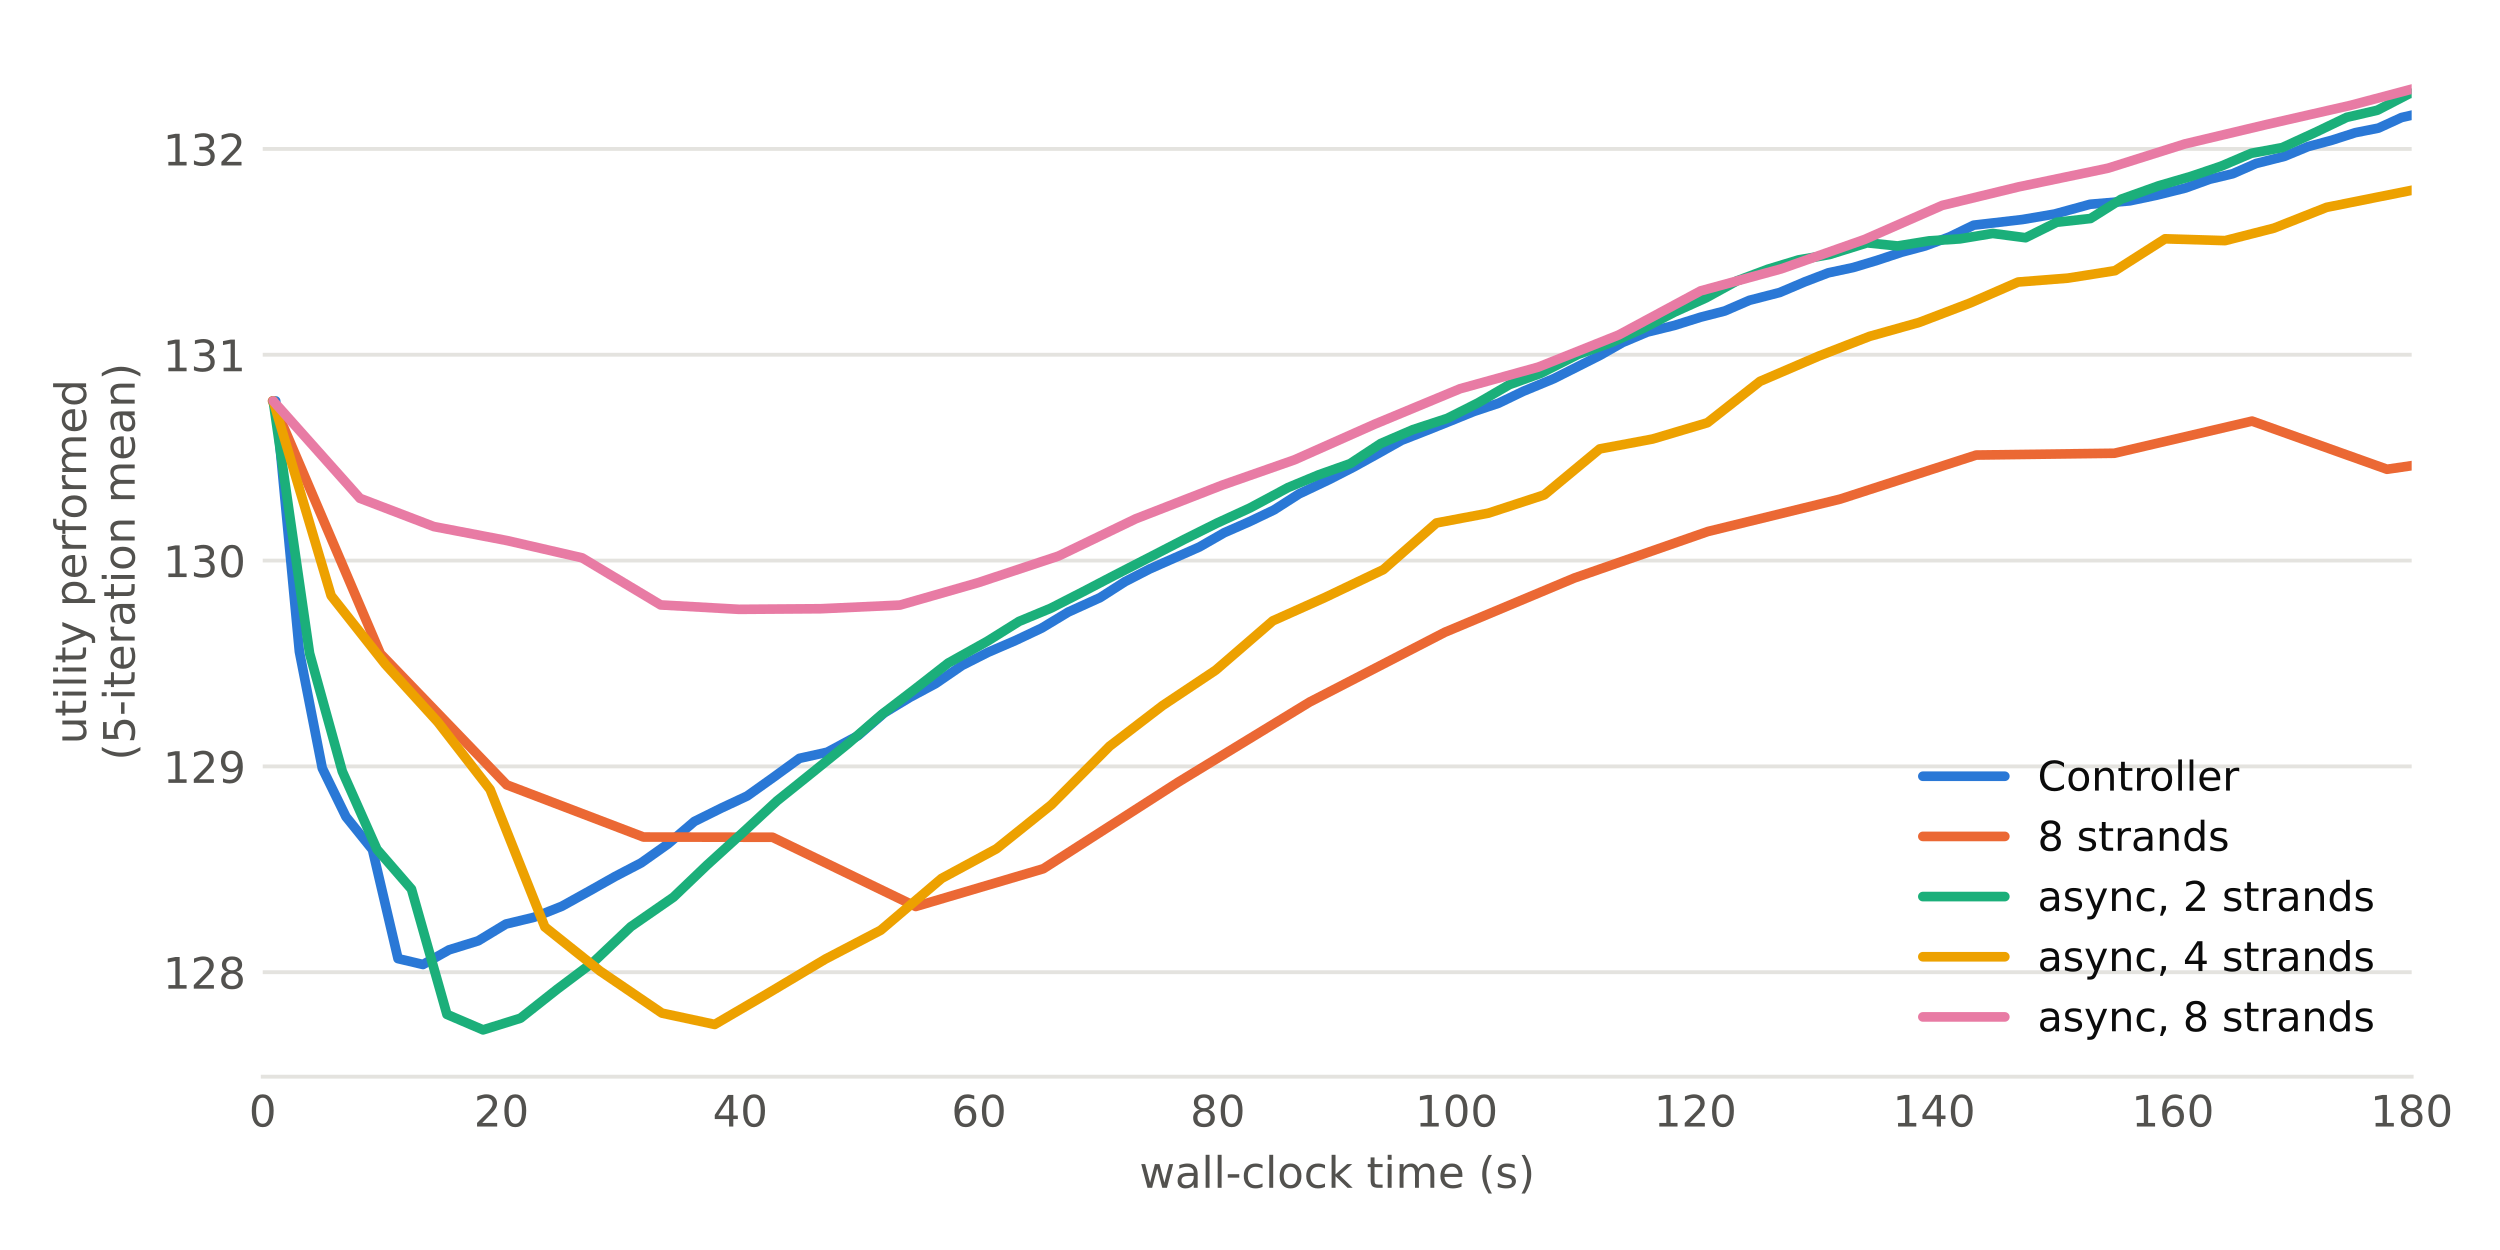
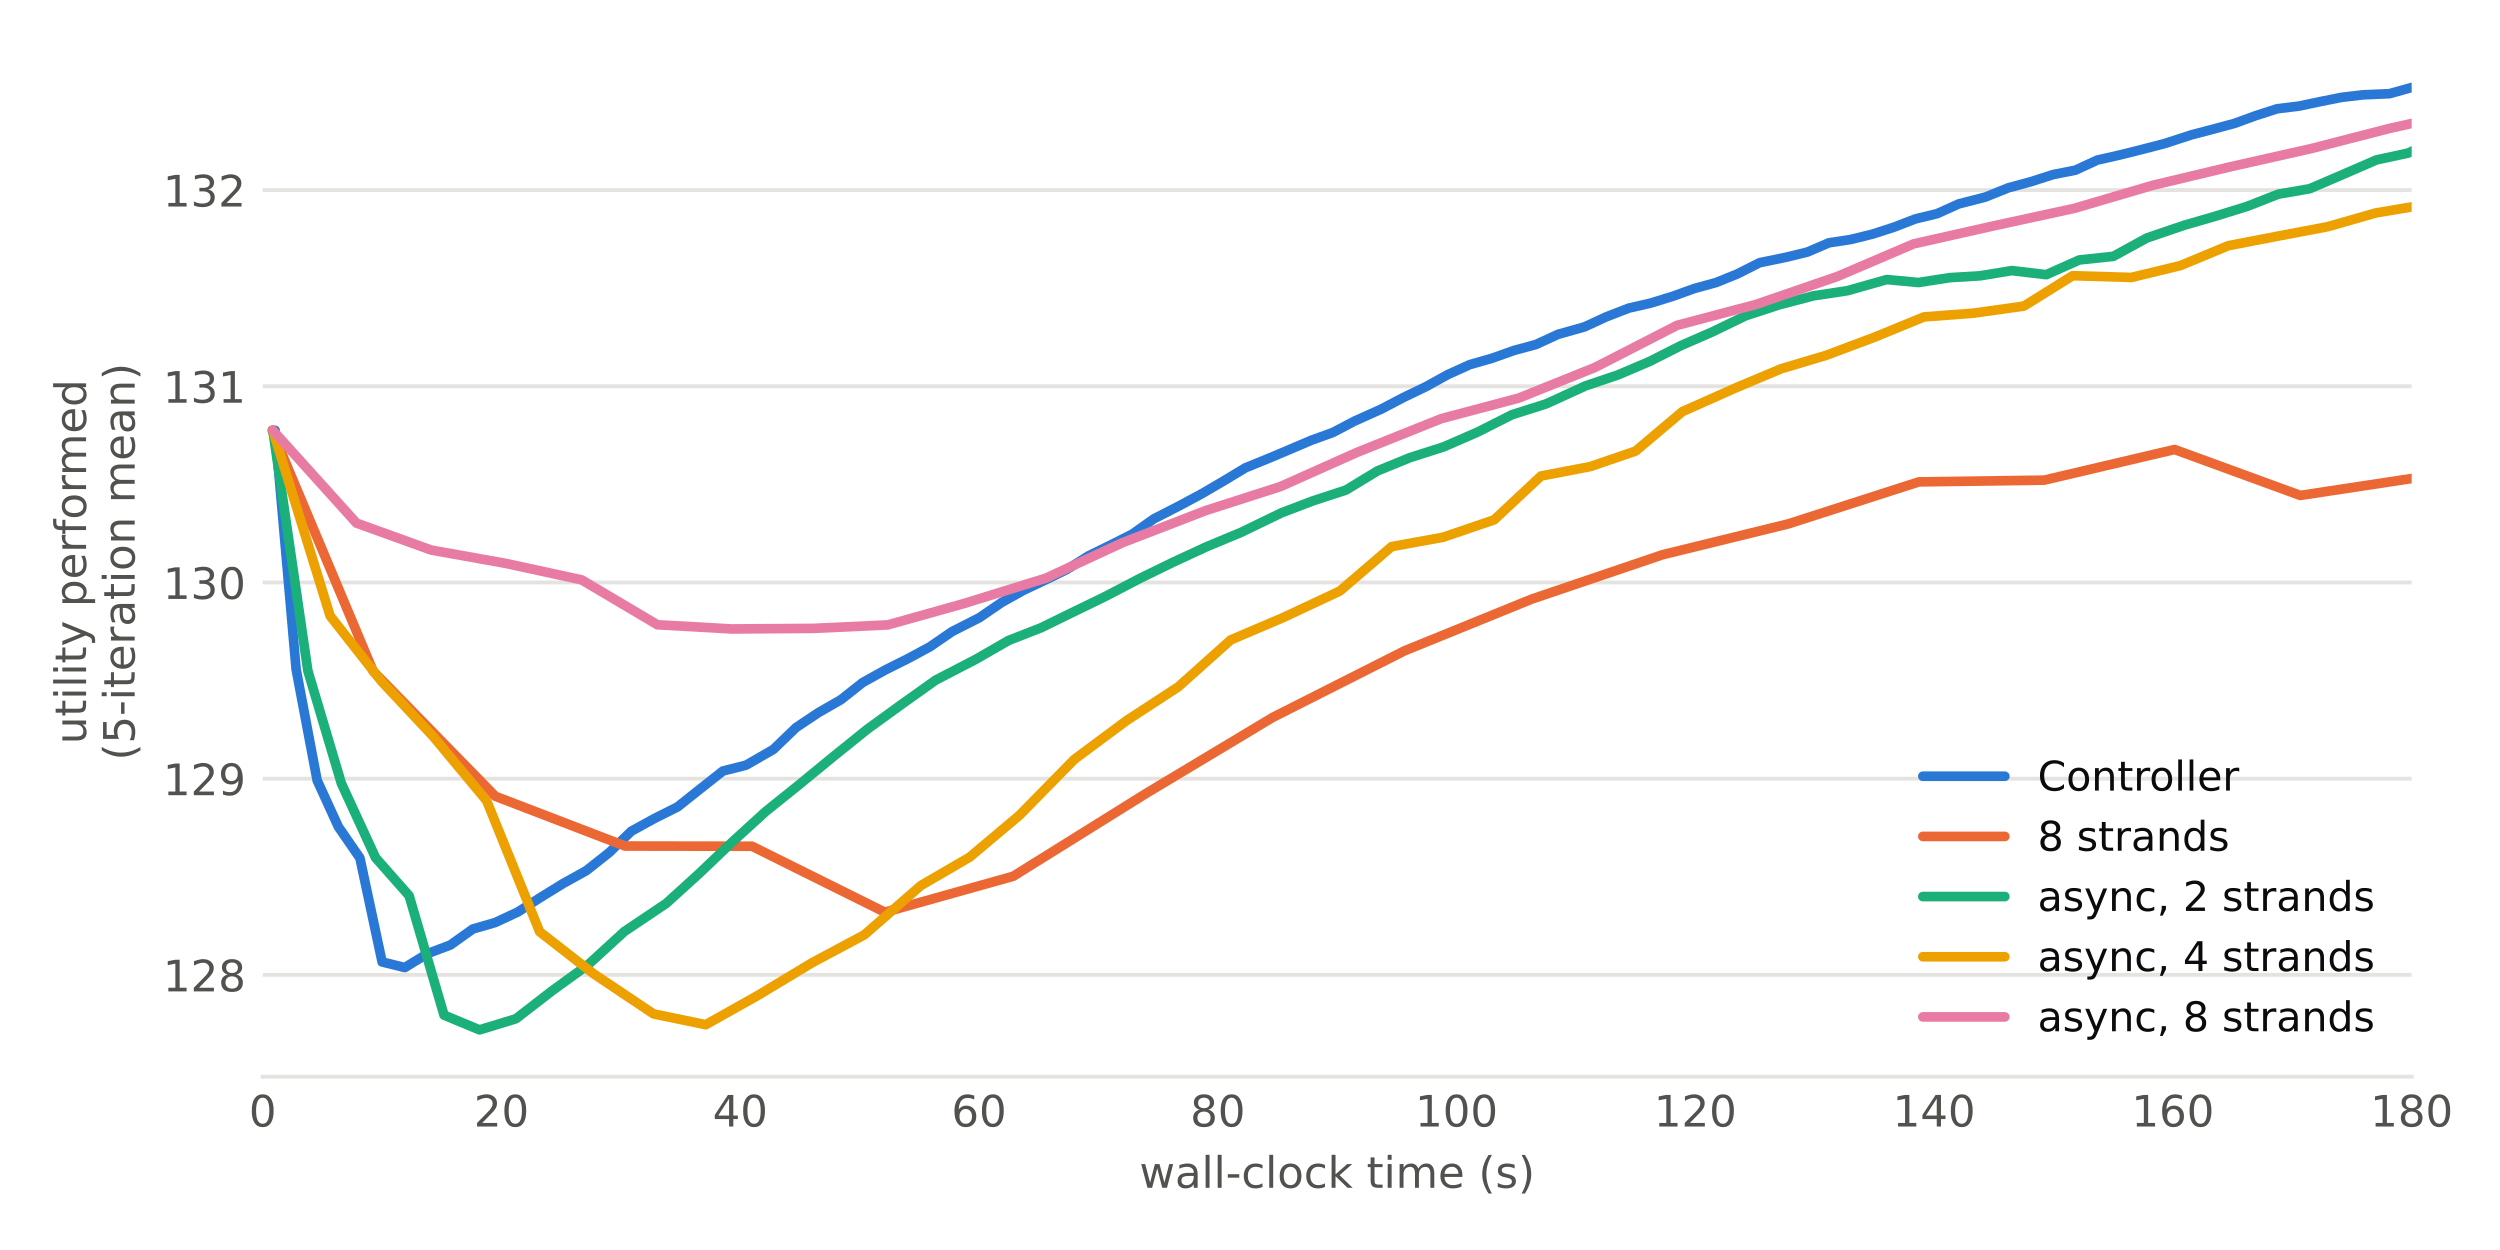
<svg xmlns="http://www.w3.org/2000/svg" width="518.4pt" height="259.2pt" viewBox="0 0 518.4 259.2" version="1.1">
  <defs>
    <style type="text/css">*{stroke-linejoin: round; stroke-linecap: butt}</style>
  </defs>
  <g id="figure_1">
    <g id="patch_1">
      <path d="M 0 259.2  L 518.4 259.2  L 518.4 0  L 0 0  L 0 259.2  z " style="fill: none; opacity: 0" />
    </g>
    <g id="axes_1">
      <g id="patch_2">
        <path d="M 54.48 223.26  L 500.085 223.26  L 500.085 9.72  L 54.48 9.72  L 54.48 223.26  z " style="fill: none" />
      </g>
      <g id="matplotlib.axis_1">
        <g id="xtick_1">
          <g id="line2d_1" />
          <g id="text_1">
            <text style="font-size: 9px; font-family: 'DejaVu Sans', 'Bitstream Vera Sans', 'Computer Modern Sans Serif', 'Lucida Grande', 'Verdana', 'Geneva', 'Lucid', 'Arial', 'Helvetica', 'Avant Garde', sans-serif; text-anchor: middle; fill: #52514e" x="54.48" y="233.599" transform="rotate(-0 54.48 233.5986)">0</text>
          </g>
        </g>
        <g id="xtick_2">
          <g id="line2d_2" />
          <g id="text_2">
            <text style="font-size: 9px; font-family: 'DejaVu Sans', 'Bitstream Vera Sans', 'Computer Modern Sans Serif', 'Lucida Grande', 'Verdana', 'Geneva', 'Lucid', 'Arial', 'Helvetica', 'Avant Garde', sans-serif; text-anchor: middle; fill: #52514e" x="103.992" y="233.599" transform="rotate(-0 103.9917 233.5986)">20</text>
          </g>
        </g>
        <g id="xtick_3">
          <g id="line2d_3" />
          <g id="text_3">
            <text style="font-size: 9px; font-family: 'DejaVu Sans', 'Bitstream Vera Sans', 'Computer Modern Sans Serif', 'Lucida Grande', 'Verdana', 'Geneva', 'Lucid', 'Arial', 'Helvetica', 'Avant Garde', sans-serif; text-anchor: middle; fill: #52514e" x="153.503" y="233.599" transform="rotate(-0 153.5033 233.5986)">40</text>
          </g>
        </g>
        <g id="xtick_4">
          <g id="line2d_4" />
          <g id="text_4">
            <text style="font-size: 9px; font-family: 'DejaVu Sans', 'Bitstream Vera Sans', 'Computer Modern Sans Serif', 'Lucida Grande', 'Verdana', 'Geneva', 'Lucid', 'Arial', 'Helvetica', 'Avant Garde', sans-serif; text-anchor: middle; fill: #52514e" x="203.015" y="233.599" transform="rotate(-0 203.015 233.5986)">60</text>
          </g>
        </g>
        <g id="xtick_5">
          <g id="line2d_5" />
          <g id="text_5">
            <text style="font-size: 9px; font-family: 'DejaVu Sans', 'Bitstream Vera Sans', 'Computer Modern Sans Serif', 'Lucida Grande', 'Verdana', 'Geneva', 'Lucid', 'Arial', 'Helvetica', 'Avant Garde', sans-serif; text-anchor: middle; fill: #52514e" x="252.527" y="233.599" transform="rotate(-0 252.5267 233.5986)">80</text>
          </g>
        </g>
        <g id="xtick_6">
          <g id="line2d_6" />
          <g id="text_6">
            <text style="font-size: 9px; font-family: 'DejaVu Sans', 'Bitstream Vera Sans', 'Computer Modern Sans Serif', 'Lucida Grande', 'Verdana', 'Geneva', 'Lucid', 'Arial', 'Helvetica', 'Avant Garde', sans-serif; text-anchor: middle; fill: #52514e" x="302.038" y="233.599" transform="rotate(-0 302.0383 233.5986)">100</text>
          </g>
        </g>
        <g id="xtick_7">
          <g id="line2d_7" />
          <g id="text_7">
            <text style="font-size: 9px; font-family: 'DejaVu Sans', 'Bitstream Vera Sans', 'Computer Modern Sans Serif', 'Lucida Grande', 'Verdana', 'Geneva', 'Lucid', 'Arial', 'Helvetica', 'Avant Garde', sans-serif; text-anchor: middle; fill: #52514e" x="351.55" y="233.599" transform="rotate(-0 351.55 233.5986)">120</text>
          </g>
        </g>
        <g id="xtick_8">
          <g id="line2d_8" />
          <g id="text_8">
            <text style="font-size: 9px; font-family: 'DejaVu Sans', 'Bitstream Vera Sans', 'Computer Modern Sans Serif', 'Lucida Grande', 'Verdana', 'Geneva', 'Lucid', 'Arial', 'Helvetica', 'Avant Garde', sans-serif; text-anchor: middle; fill: #52514e" x="401.062" y="233.599" transform="rotate(-0 401.0617 233.5986)">140</text>
          </g>
        </g>
        <g id="xtick_9">
          <g id="line2d_9" />
          <g id="text_9">
            <text style="font-size: 9px; font-family: 'DejaVu Sans', 'Bitstream Vera Sans', 'Computer Modern Sans Serif', 'Lucida Grande', 'Verdana', 'Geneva', 'Lucid', 'Arial', 'Helvetica', 'Avant Garde', sans-serif; text-anchor: middle; fill: #52514e" x="450.573" y="233.599" transform="rotate(-0 450.5733 233.5986)">160</text>
          </g>
        </g>
        <g id="xtick_10">
          <g id="line2d_10" />
          <g id="text_10">
            <text style="font-size: 9px; font-family: 'DejaVu Sans', 'Bitstream Vera Sans', 'Computer Modern Sans Serif', 'Lucida Grande', 'Verdana', 'Geneva', 'Lucid', 'Arial', 'Helvetica', 'Avant Garde', sans-serif; text-anchor: middle; fill: #52514e" x="500.085" y="233.599" transform="rotate(-0 500.085 233.5986)">180</text>
          </g>
        </g>
        <g id="text_11">
          <text style="font-size: 9px; font-family: 'DejaVu Sans', 'Bitstream Vera Sans', 'Computer Modern Sans Serif', 'Lucida Grande', 'Verdana', 'Geneva', 'Lucid', 'Arial', 'Helvetica', 'Avant Garde', sans-serif; text-anchor: middle; fill: #52514e" x="277.283" y="246.309" transform="rotate(-0 277.2825 246.3089)">wall-clock time (s)</text>
        </g>
      </g>
      <g id="matplotlib.axis_2">
        <g id="ytick_1">
          <g id="line2d_11">
-             <path d="M 54.48 201.592  L 500.085 201.592  " clip-path="url(#p6f306f55f9)" style="fill: none; stroke: #e4e3df; stroke-width: 0.8; stroke-linecap: square" />
+             <path d="M 54.48 202.15  L 500.085 202.15  " clip-path="url(#p980d70267c)" style="fill: none; stroke: #e4e3df; stroke-width: 0.8; stroke-linecap: square" />
          </g>
          <g id="line2d_12" />
          <g id="text_12">
-             <text style="font-size: 9px; font-family: 'DejaVu Sans', 'Bitstream Vera Sans', 'Computer Modern Sans Serif', 'Lucida Grande', 'Verdana', 'Geneva', 'Lucid', 'Arial', 'Helvetica', 'Avant Garde', sans-serif; text-anchor: end; fill: #52514e" x="50.98" y="205.011" transform="rotate(-0 50.98 205.0113)">128</text>
+             <text style="font-size: 9px; font-family: 'DejaVu Sans', 'Bitstream Vera Sans', 'Computer Modern Sans Serif', 'Lucida Grande', 'Verdana', 'Geneva', 'Lucid', 'Arial', 'Helvetica', 'Avant Garde', sans-serif; text-anchor: end; fill: #52514e" x="50.98" y="205.569" transform="rotate(-0 50.98 205.5692)">128</text>
          </g>
        </g>
        <g id="ytick_2">
          <g id="line2d_13">
-             <path d="M 54.48 158.916  L 500.085 158.916  " clip-path="url(#p6f306f55f9)" style="fill: none; stroke: #e4e3df; stroke-width: 0.8; stroke-linecap: square" />
+             <path d="M 54.48 161.464  L 500.085 161.464  " clip-path="url(#p980d70267c)" style="fill: none; stroke: #e4e3df; stroke-width: 0.8; stroke-linecap: square" />
          </g>
          <g id="line2d_14" />
          <g id="text_13">
-             <text style="font-size: 9px; font-family: 'DejaVu Sans', 'Bitstream Vera Sans', 'Computer Modern Sans Serif', 'Lucida Grande', 'Verdana', 'Geneva', 'Lucid', 'Arial', 'Helvetica', 'Avant Garde', sans-serif; text-anchor: end; fill: #52514e" x="50.98" y="162.335" transform="rotate(-0 50.98 162.3349)">129</text>
+             <text style="font-size: 9px; font-family: 'DejaVu Sans', 'Bitstream Vera Sans', 'Computer Modern Sans Serif', 'Lucida Grande', 'Verdana', 'Geneva', 'Lucid', 'Arial', 'Helvetica', 'Avant Garde', sans-serif; text-anchor: end; fill: #52514e" x="50.98" y="164.884" transform="rotate(-0 50.98 164.8835)">129</text>
          </g>
        </g>
        <g id="ytick_3">
          <g id="line2d_15">
-             <path d="M 54.48 116.239  L 500.085 116.239  " clip-path="url(#p6f306f55f9)" style="fill: none; stroke: #e4e3df; stroke-width: 0.8; stroke-linecap: square" />
+             <path d="M 54.48 120.778  L 500.085 120.778  " clip-path="url(#p980d70267c)" style="fill: none; stroke: #e4e3df; stroke-width: 0.8; stroke-linecap: square" />
          </g>
          <g id="line2d_16" />
          <g id="text_14">
-             <text style="font-size: 9px; font-family: 'DejaVu Sans', 'Bitstream Vera Sans', 'Computer Modern Sans Serif', 'Lucida Grande', 'Verdana', 'Geneva', 'Lucid', 'Arial', 'Helvetica', 'Avant Garde', sans-serif; text-anchor: end; fill: #52514e" x="50.98" y="119.659" transform="rotate(-0 50.98 119.6585)">130</text>
+             <text style="font-size: 9px; font-family: 'DejaVu Sans', 'Bitstream Vera Sans', 'Computer Modern Sans Serif', 'Lucida Grande', 'Verdana', 'Geneva', 'Lucid', 'Arial', 'Helvetica', 'Avant Garde', sans-serif; text-anchor: end; fill: #52514e" x="50.98" y="124.198" transform="rotate(-0 50.98 124.1978)">130</text>
          </g>
        </g>
        <g id="ytick_4">
          <g id="line2d_17">
-             <path d="M 54.48 73.563  L 500.085 73.563  " clip-path="url(#p6f306f55f9)" style="fill: none; stroke: #e4e3df; stroke-width: 0.8; stroke-linecap: square" />
+             <path d="M 54.48 80.093  L 500.085 80.093  " clip-path="url(#p980d70267c)" style="fill: none; stroke: #e4e3df; stroke-width: 0.8; stroke-linecap: square" />
          </g>
          <g id="line2d_18" />
          <g id="text_15">
-             <text style="font-size: 9px; font-family: 'DejaVu Sans', 'Bitstream Vera Sans', 'Computer Modern Sans Serif', 'Lucida Grande', 'Verdana', 'Geneva', 'Lucid', 'Arial', 'Helvetica', 'Avant Garde', sans-serif; text-anchor: end; fill: #52514e" x="50.98" y="76.982" transform="rotate(-0 50.98 76.98214)">131</text>
+             <text style="font-size: 9px; font-family: 'DejaVu Sans', 'Bitstream Vera Sans', 'Computer Modern Sans Serif', 'Lucida Grande', 'Verdana', 'Geneva', 'Lucid', 'Arial', 'Helvetica', 'Avant Garde', sans-serif; text-anchor: end; fill: #52514e" x="50.98" y="83.512" transform="rotate(-0 50.98 83.51206)">131</text>
          </g>
        </g>
        <g id="ytick_5">
          <g id="line2d_19">
-             <path d="M 54.48 30.886  L 500.085 30.886  " clip-path="url(#p6f306f55f9)" style="fill: none; stroke: #e4e3df; stroke-width: 0.8; stroke-linecap: square" />
+             <path d="M 54.48 39.407  L 500.085 39.407  " clip-path="url(#p980d70267c)" style="fill: none; stroke: #e4e3df; stroke-width: 0.8; stroke-linecap: square" />
          </g>
          <g id="line2d_20" />
          <g id="text_16">
-             <text style="font-size: 9px; font-family: 'DejaVu Sans', 'Bitstream Vera Sans', 'Computer Modern Sans Serif', 'Lucida Grande', 'Verdana', 'Geneva', 'Lucid', 'Arial', 'Helvetica', 'Avant Garde', sans-serif; text-anchor: end; fill: #52514e" x="50.98" y="34.306" transform="rotate(-0 50.98 34.30576)">132</text>
+             <text style="font-size: 9px; font-family: 'DejaVu Sans', 'Bitstream Vera Sans', 'Computer Modern Sans Serif', 'Lucida Grande', 'Verdana', 'Geneva', 'Lucid', 'Arial', 'Helvetica', 'Avant Garde', sans-serif; text-anchor: end; fill: #52514e" x="50.98" y="42.826" transform="rotate(-0 50.98 42.82634)">132</text>
          </g>
        </g>
        <g id="text_17">
          <text style="font-size: 9px; font-family: 'DejaVu Sans', 'Bitstream Vera Sans', 'Computer Modern Sans Serif', 'Lucida Grande', 'Verdana', 'Geneva', 'Lucid', 'Arial', 'Helvetica', 'Avant Garde', sans-serif; fill: #52514e" transform="translate(17.8515 154.3076) rotate(-90)">utility performed</text>
          <text style="font-size: 9px; font-family: 'DejaVu Sans', 'Bitstream Vera Sans', 'Computer Modern Sans Serif', 'Lucida Grande', 'Verdana', 'Geneva', 'Lucid', 'Arial', 'Helvetica', 'Avant Garde', sans-serif; fill: #52514e" transform="translate(27.92953 157.6903) rotate(-90)">(5-iteration mean)</text>
        </g>
      </g>
      <g id="line2d_21">
-         <path d="M 57.165 83.146  L 62.078 135.12  L 66.825 159.293  L 71.743 169.363  L 77.235 176.181  L 82.534 198.78  L 87.716 199.999  L 93.118 196.96  L 99.148 195.094  L 104.903 191.611  L 110.756 190.2  L 116.492 187.926  L 122.185 184.769  L 127.543 181.748  L 132.96 178.923  L 138.527 174.987  L 143.981 170.339  L 149.598 167.552  L 154.928 165.059  L 160.4 161.167  L 165.784 157.25  L 171.542 155.973  L 177.913 152.547  L 183.362 147.817  L 188.694 144.594  L 194 141.754  L 199.484 137.991  L 204.873 135.265  L 210.575 132.808  L 216.03 130.225  L 221.532 126.907  L 228.141 123.905  L 233.274 120.615  L 238.408 117.974  L 243.47 115.731  L 248.709 113.419  L 253.848 110.471  L 259.111 108.161  L 264.183 105.735  L 269.371 102.417  L 275.552 99.481  L 280.699 96.846  L 285.616 94.126  L 290.627 91.308  L 295.631 89.348  L 300.613 87.358  L 305.598 85.332  L 310.736 83.612  L 315.87 81.136  L 322.135 78.543  L 327.215 75.99  L 331.798 73.676  L 336.456 71.023  L 341.586 68.859  L 347.197 67.481  L 352.627 65.774  L 357.641 64.488  L 362.761 62.271  L 369.061 60.645  L 374.279 58.426  L 379.125 56.572  L 384.279 55.474  L 389.194 53.998  L 394.284 52.31  L 399.21 50.995  L 404.271 49.115  L 409.247 46.693  L 419.368 45.522  L 426.035 44.382  L 433.396 42.358  L 441.639 41.648  L 447.204 40.475  L 453.206 38.976  L 458.184 37.169  L 462.988 36.024  L 467.818 33.904  L 473.74 32.408  L 478.584 30.402  L 483.524 29.077  L 488.392 27.513  L 493.195 26.562  L 497.98 24.37  L 502.825 23.26  " clip-path="url(#p6f306f55f9)" style="fill: none; stroke: #2a78d6; stroke-width: 2; stroke-linecap: round" />
+         <path d="M 57.039 89.229  L 61.402 138.778  L 65.764 161.824  L 70.154 171.424  L 74.632 177.925  L 79.234 199.469  L 83.932 200.631  L 88.67 197.734  L 93.389 195.955  L 98.055 192.635  L 102.712 191.289  L 107.352 189.122  L 112.055 186.111  L 116.723 183.232  L 121.572 180.538  L 126.326 176.786  L 130.91 172.355  L 135.75 169.697  L 140.496 167.321  L 145.168 163.61  L 149.899 159.876  L 154.715 158.659  L 160.37 155.393  L 165.05 150.883  L 169.638 147.811  L 174.356 145.103  L 178.907 141.516  L 183.586 138.917  L 188.269 136.574  L 192.836 134.112  L 197.44 130.949  L 203.08 128.086  L 207.666 124.95  L 212.169 122.432  L 216.682 120.294  L 221.206 118.09  L 225.688 115.279  L 230.164 113.078  L 234.778 110.764  L 239.238 107.601  L 244.696 104.802  L 249.362 102.29  L 253.787 99.697  L 258.237 97.011  L 262.825 95.142  L 267.339 93.244  L 271.864 91.313  L 276.393 89.673  L 280.888 87.313  L 286.401 84.841  L 291.05 82.407  L 295.646 80.2  L 300.221 77.672  L 304.781 75.608  L 309.366 74.294  L 313.949 72.667  L 318.478 71.442  L 323.077 69.328  L 328.572 67.777  L 333.165 65.662  L 337.743 63.894  L 342.292 62.848  L 346.854 61.44  L 351.327 59.831  L 355.88 58.577  L 360.288 56.786  L 364.865 54.476  L 370.277 53.36  L 374.76 52.273  L 379.263 50.343  L 383.738 49.666  L 388.269 48.548  L 392.702 47.119  L 397.162 45.396  L 401.669 44.305  L 406.154 42.284  L 411.696 40.858  L 416.449 38.945  L 421.107 37.682  L 425.754 36.191  L 430.367 35.284  L 434.898 33.194  L 439.566 32.136  L 444.19 30.98  L 448.871 29.764  L 454.372 27.973  L 458.867 26.797  L 463.301 25.602  L 467.775 23.973  L 472.193 22.552  L 476.716 22.002  L 481.137 21.066  L 485.559 20.189  L 489.983 19.668  L 495.469 19.426  L 500.16 18.123  " clip-path="url(#p980d70267c)" style="fill: none; stroke: #2a78d6; stroke-width: 2; stroke-linecap: round" />
      </g>
      <g id="line2d_22">
-         <path d="M 56.508 83.146  L 78.873 135.541  L 105.06 162.743  L 133.439 173.57  L 160.187 173.614  L 189.881 187.967  L 216.344 180.139  L 244.283 162.209  L 271.58 145.567  L 299.612 131.101  L 326.492 119.843  L 354.166 110.205  L 381.572 103.494  L 409.778 94.361  L 438.435 93.986  L 466.986 87.319  L 494.965 97.308  L 519.4 93.737  " clip-path="url(#p6f306f55f9)" style="fill: none; stroke: #eb6834; stroke-width: 2; stroke-linecap: round" />
+         <path d="M 56.423 89.229  L 77.381 139.18  L 102.711 165.113  L 129.612 175.435  L 155.934 175.477  L 183.488 189.161  L 210.104 181.698  L 237.524 164.604  L 263.949 148.738  L 291.256 134.947  L 317.652 124.215  L 344.749 115.025  L 370.829 108.628  L 397.895 99.921  L 423.872 99.563  L 450.905 93.208  L 476.982 102.731  L 503.95 98.637  " clip-path="url(#p980d70267c)" style="fill: none; stroke: #eb6834; stroke-width: 2; stroke-linecap: round" />
      </g>
      <g id="line2d_23">
-         <path d="M 56.653 83.146  L 64.185 135.444  L 70.979 159.958  L 78.163 176.118  L 85.321 184.372  L 92.677 210.347  L 100.167 213.554  L 107.928 211.134  L 115.546 205.115  L 123.166 199.393  L 130.811 192.158  L 139.657 186.029  L 146.536 179.443  L 154.062 172.609  L 161.132 166.061  L 168.191 160.401  L 175.803 154.237  L 182.804 148.181  L 189.673 142.919  L 196.621 137.495  L 204.778 132.937  L 211.31 128.853  L 217.919 126.106  L 224.504 122.737  L 231.1 119.295  L 238.824 115.33  L 245.616 111.827  L 252.297 108.494  L 259.203 105.324  L 267.102 101.093  L 273.453 98.453  L 279.959 96.144  L 286.324 91.958  L 293 89.085  L 300.107 86.751  L 306.502 83.532  L 312.998 79.752  L 319.506 77.399  L 327.261 73.472  L 333.907 71.097  L 340.558 68.175  L 347.224 64.716  L 353.765 61.763  L 360.203 58.224  L 366.549 55.839  L 372.932 53.897  L 379.38 52.775  L 387.157 50.354  L 393.496 51.002  L 400.061 49.94  L 406.415 49.533  L 413.202 48.406  L 420.021 49.294  L 426.482 46.088  L 433.495 45.309  L 439.857 41.301  L 447.603 38.533  L 454.383 36.551  L 460.597 34.444  L 466.832 31.784  L 473.244 30.602  L 480.064 27.47  L 486.598 24.336  L 492.987 22.851  L 499.588 19.426  L 507.291 18.128  " clip-path="url(#p6f306f55f9)" style="fill: none; stroke: #1baf7a; stroke-width: 2; stroke-linecap: round" />
+         <path d="M 56.572 89.229  L 63.836 139.087  L 70.79 162.458  L 77.885 177.864  L 84.833 185.734  L 92.075 210.496  L 99.435 213.554  L 106.989 211.247  L 114.403 205.509  L 121.935 200.053  L 129.47 193.156  L 138.172 187.313  L 145.08 181.034  L 151.913 174.519  L 158.77 168.277  L 165.495 162.88  L 172.653 157.004  L 179.82 151.23  L 186.741 146.213  L 193.999 141.043  L 202.374 136.697  L 209.14 132.804  L 215.842 130.185  L 222.419 126.973  L 229.168 123.692  L 236.424 119.912  L 243.268 116.572  L 250.136 113.394  L 257.384 110.373  L 265.727 106.338  L 272.344 103.822  L 279.094 101.621  L 285.663 97.63  L 292.375 94.891  L 299.341 92.666  L 306.392 89.597  L 313.526 85.994  L 320.603 83.75  L 328.795 80.006  L 335.496 77.742  L 342.043 74.956  L 348.559 71.659  L 355.022 68.843  L 361.992 65.469  L 368.961 63.196  L 376.035 61.344  L 383.104 60.274  L 391.24 57.966  L 397.79 58.585  L 404.319 57.572  L 410.662 57.184  L 417.142 56.109  L 424.299 56.956  L 431.181 53.899  L 438.213 53.157  L 445.195 49.335  L 452.955 46.697  L 459.467 44.807  L 465.952 42.799  L 472.426 40.263  L 478.927 39.136  L 485.884 36.15  L 492.769 33.162  L 499.331 31.746  L 506.228 28.482  " clip-path="url(#p980d70267c)" style="fill: none; stroke: #1baf7a; stroke-width: 2; stroke-linecap: round" />
      </g>
      <g id="line2d_24">
-         <path d="M 56.661 83.146  L 68.662 123.513  L 79.897 137.746  L 90.777 149.717  L 101.625 163.711  L 112.981 192.217  L 124.435 201.36  L 137.256 210.08  L 148.204 212.429  L 159.085 206.066  L 171.167 198.868  L 182.634 192.885  L 195.248 182.151  L 206.64 175.996  L 218.006 166.882  L 230.102 154.718  L 241.073 146.306  L 252.099 138.954  L 263.931 128.735  L 274.749 123.893  L 286.862 118.108  L 297.866 108.44  L 308.635 106.406  L 320.224 102.616  L 331.72 93.088  L 342.683 91.034  L 354.057 87.654  L 364.959 79.075  L 377.138 73.84  L 387.68 69.747  L 397.979 66.851  L 408.515 62.832  L 418.486 58.481  L 428.783 57.674  L 438.586 56.125  L 448.958 49.517  L 461.388 49.897  L 471.529 47.305  L 482.441 42.995  L 492.943 40.887  L 503.184 38.841  " clip-path="url(#p6f306f55f9)" style="fill: none; stroke: #eda100; stroke-width: 2; stroke-linecap: round" />
+         <path d="M 56.573 89.229  L 68.455 127.713  L 79.107 141.283  L 89.809 152.694  L 100.905 166.036  L 111.905 193.212  L 123.092 201.928  L 135.511 210.242  L 146.341 212.482  L 157.134 206.415  L 168.533 199.553  L 179.221 193.849  L 190.965 183.616  L 201.055 177.748  L 211.388 169.059  L 222.777 157.462  L 233.567 149.443  L 244.311 142.434  L 255.206 132.691  L 266.04 128.075  L 277.823 122.56  L 288.569 113.343  L 299.228 111.404  L 309.825 107.79  L 319.539 98.707  L 329.758 96.749  L 339.171 93.526  L 348.859 85.347  L 360.077 80.357  L 369.36 76.455  L 378.627 73.694  L 388.846 69.862  L 398.96 65.714  L 409.14 64.945  L 419.679 63.468  L 429.781 57.169  L 441.961 57.531  L 452.162 55.06  L 462.044 50.951  L 472.455 48.941  L 482.736 46.99  L 492.597 44.167  L 501.99 42.578  " clip-path="url(#p980d70267c)" style="fill: none; stroke: #eda100; stroke-width: 2; stroke-linecap: round" />
      </g>
      <g id="line2d_25">
-         <path d="M 56.652 83.146  L 74.641 103.329  L 89.954 109.188  L 105.154 112.099  L 120.709 115.675  L 136.995 125.439  L 153.244 126.351  L 170.218 126.229  L 186.62 125.468  L 202.805 120.83  L 219.475 115.303  L 235.512 107.576  L 253.441 100.598  L 268.394 95.362  L 285.015 87.978  L 302.765 80.607  L 318.988 76.116  L 335.649 69.456  L 352.646 60.314  L 369.32 55.761  L 386.605 49.668  L 402.741 42.591  L 418.62 38.74  L 437.146 34.867  L 453.071 29.84  L 469.921 25.836  L 487.445 21.835  L 503.842 17.489  " clip-path="url(#p6f306f55f9)" style="fill: none; stroke: #e87ba4; stroke-width: 2; stroke-linecap: round" />
+         <path d="M 56.573 89.229  L 73.925 108.471  L 89.396 114.056  L 104.896 116.831  L 120.614 120.241  L 136.31 129.549  L 151.686 130.418  L 168.656 130.303  L 184.105 129.577  L 199.858 125.155  L 216.867 119.886  L 232.79 112.519  L 250.023 105.867  L 265.559 100.875  L 281.316 93.836  L 298.867 86.808  L 314.968 82.527  L 330.763 76.178  L 347.754 67.462  L 364.137 63.122  L 381.031 57.313  L 396.819 50.566  L 413.129 46.894  L 430.119 43.202  L 446.449 38.409  L 462.455 34.592  L 479.377 30.777  L 495.454 26.635  L 512.883 22.733  " clip-path="url(#p980d70267c)" style="fill: none; stroke: #e87ba4; stroke-width: 2; stroke-linecap: round" />
      </g>
      <g id="patch_3">
        <path d="M 54.48 223.26  L 500.085 223.26  " style="fill: none; stroke: #e4e3df; stroke-width: 0.8; stroke-linejoin: miter; stroke-linecap: square" />
      </g>
      <g id="legend_1">
        <g id="line2d_26">
          <path d="M 398.72 160.962  L 407.22 160.962  L 415.72 160.962  " style="fill: none; stroke: #2a78d6; stroke-width: 2; stroke-linecap: round" />
        </g>
        <g id="text_18">
          <text style="font-size: 8.5px; font-family: 'DejaVu Sans', 'Bitstream Vera Sans', 'Computer Modern Sans Serif', 'Lucida Grande', 'Verdana', 'Geneva', 'Lucid', 'Arial', 'Helvetica', 'Avant Garde', sans-serif; text-anchor: start; fill: #0b0b0b" x="422.52" y="163.937" transform="rotate(-0 422.5198 163.9366)">Controller</text>
        </g>
        <g id="line2d_27">
          <path d="M 398.72 173.438  L 407.22 173.438  L 415.72 173.438  " style="fill: none; stroke: #eb6834; stroke-width: 2; stroke-linecap: round" />
        </g>
        <g id="text_19">
          <text style="font-size: 8.5px; font-family: 'DejaVu Sans', 'Bitstream Vera Sans', 'Computer Modern Sans Serif', 'Lucida Grande', 'Verdana', 'Geneva', 'Lucid', 'Arial', 'Helvetica', 'Avant Garde', sans-serif; text-anchor: start; fill: #0b0b0b" x="422.52" y="176.413" transform="rotate(-0 422.5198 176.413)">8 strands</text>
        </g>
        <g id="line2d_28">
          <path d="M 398.72 185.914  L 407.22 185.914  L 415.72 185.914  " style="fill: none; stroke: #1baf7a; stroke-width: 2; stroke-linecap: round" />
        </g>
        <g id="text_20">
          <text style="font-size: 8.5px; font-family: 'DejaVu Sans', 'Bitstream Vera Sans', 'Computer Modern Sans Serif', 'Lucida Grande', 'Verdana', 'Geneva', 'Lucid', 'Arial', 'Helvetica', 'Avant Garde', sans-serif; text-anchor: start; fill: #0b0b0b" x="422.52" y="188.889" transform="rotate(-0 422.5198 188.8895)">async, 2 strands</text>
        </g>
        <g id="line2d_29">
          <path d="M 398.72 198.391  L 407.22 198.391  L 415.72 198.391  " style="fill: none; stroke: #eda100; stroke-width: 2; stroke-linecap: round" />
        </g>
        <g id="text_21">
          <text style="font-size: 8.5px; font-family: 'DejaVu Sans', 'Bitstream Vera Sans', 'Computer Modern Sans Serif', 'Lucida Grande', 'Verdana', 'Geneva', 'Lucid', 'Arial', 'Helvetica', 'Avant Garde', sans-serif; text-anchor: start; fill: #0b0b0b" x="422.52" y="201.366" transform="rotate(-0 422.5198 201.3659)">async, 4 strands</text>
        </g>
        <g id="line2d_30">
          <path d="M 398.72 210.867  L 407.22 210.867  L 415.72 210.867  " style="fill: none; stroke: #e87ba4; stroke-width: 2; stroke-linecap: round" />
        </g>
        <g id="text_22">
          <text style="font-size: 8.5px; font-family: 'DejaVu Sans', 'Bitstream Vera Sans', 'Computer Modern Sans Serif', 'Lucida Grande', 'Verdana', 'Geneva', 'Lucid', 'Arial', 'Helvetica', 'Avant Garde', sans-serif; text-anchor: start; fill: #0b0b0b" x="422.52" y="213.842" transform="rotate(-0 422.5198 213.8423)">async, 8 strands</text>
        </g>
      </g>
    </g>
  </g>
  <defs>
-     <clipPath id="p6f306f55f9">
+     <clipPath id="p980d70267c">
      <rect x="54.48" y="9.72" width="445.605" height="213.54" />
    </clipPath>
  </defs>
</svg>
